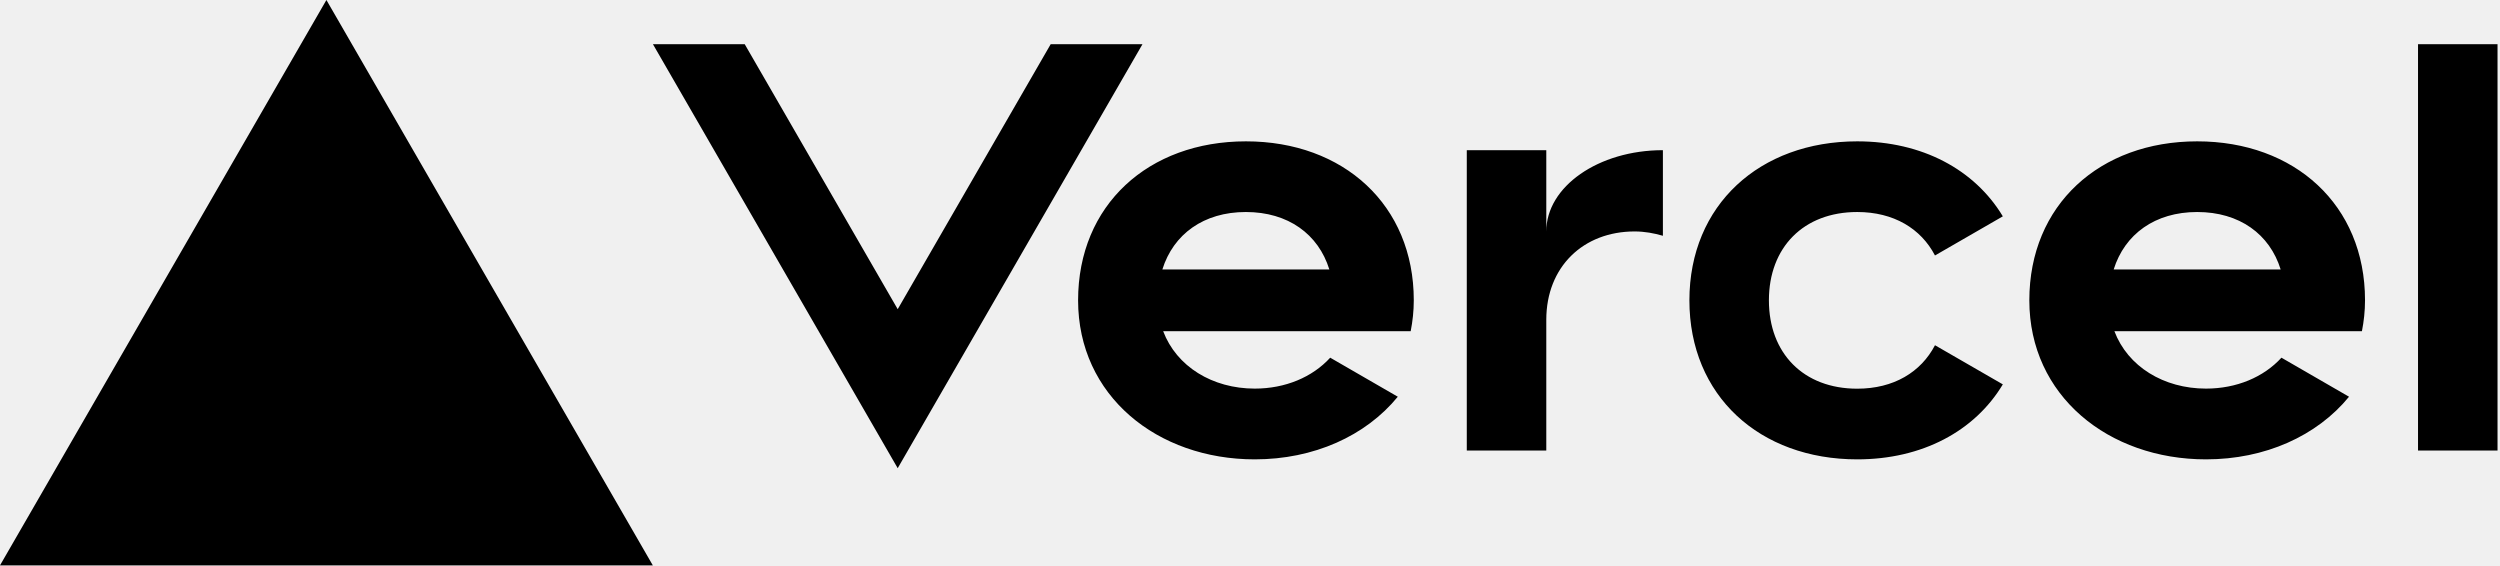
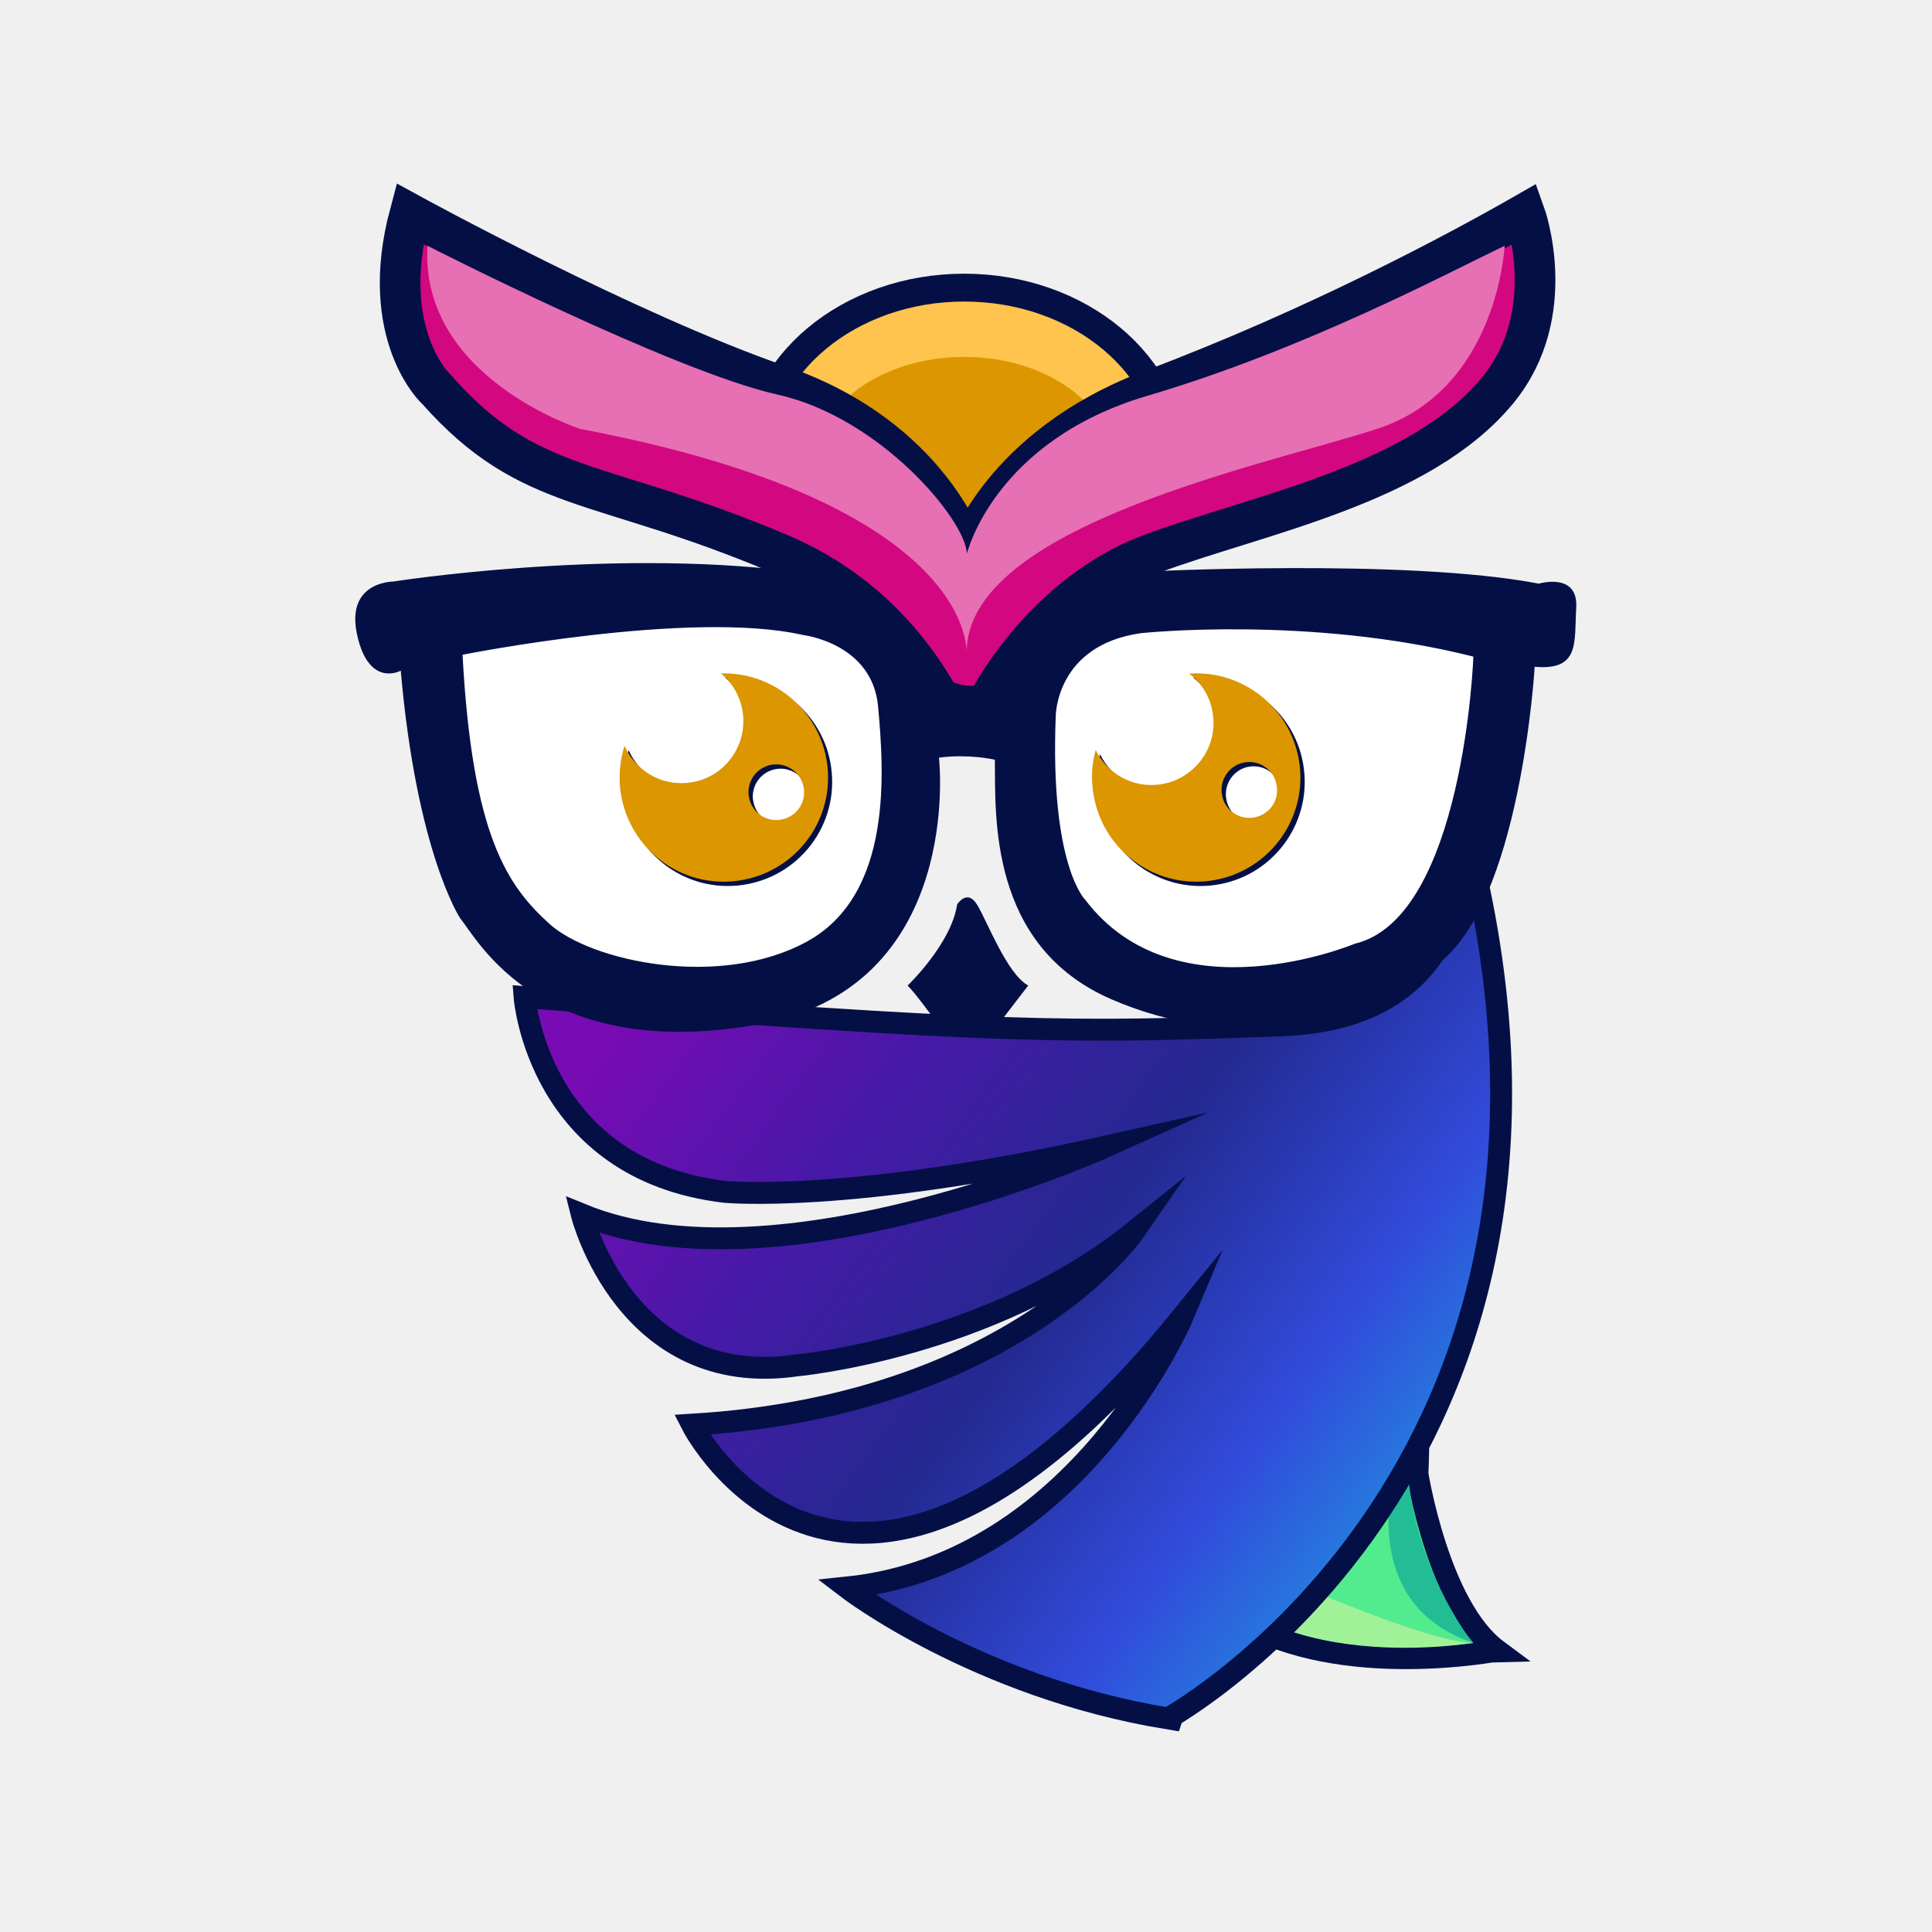
- <svg xmlns="http://www.w3.org/2000/svg" width="283" height="64" viewBox="0 0 283 64" fill="none">
-   <path d="M141.04 16c-11.04 0-19 7.2-19 18s8.96 18 20 18c6.67 0 12.55-2.64 16.19-7.09l-7.65-4.42c-2.02 2.21-5.09 3.5-8.54 3.5-4.79 0-8.86-2.5-10.37-6.5h28.02c.22-1.12.35-2.28.35-3.5 0-10.79-7.96-17.99-19-17.99zm-9.46 14.5c1.25-3.99 4.67-6.5 9.45-6.5 4.79 0 8.21 2.51 9.45 6.5h-18.9zM248.72 16c-11.04 0-19 7.2-19 18s8.96 18 20 18c6.67 0 12.55-2.64 16.19-7.09l-7.65-4.42c-2.02 2.21-5.09 3.5-8.54 3.5-4.79 0-8.86-2.5-10.37-6.5h28.02c.22-1.12.35-2.28.35-3.5 0-10.79-7.96-17.99-19-17.99zm-9.45 14.5c1.25-3.99 4.67-6.5 9.45-6.5 4.79 0 8.21 2.51 9.45 6.5h-18.9zM200.24 34c0 6 3.92 10 10 10 4.12 0 7.21-1.87 8.8-4.92l7.68 4.43c-3.18 5.3-9.14 8.49-16.48 8.49-11.05 0-19-7.2-19-18s7.96-18 19-18c7.34 0 13.29 3.19 16.48 8.49l-7.68 4.43c-1.59-3.05-4.68-4.92-8.8-4.92-6.07 0-10 4-10 10zm82.48-29v46h-9V5h9zM36.95 0L73.9 64H0L36.95 0zm92.38 5l-27.71 48L73.91 5H84.3l17.32 30 17.32-30h10.39zm58.91 12v9.69c-1-.29-2.06-.49-3.2-.49-5.81 0-10 4-10 10V51h-9V17h9v9.2c0-5.08 5.91-9.2 13.2-9.2z" fill="#000" />
+ <svg xmlns="http://www.w3.org/2000/svg" version="1.1" id="Capa_1" x="0px" y="0px" viewBox="0 0 850.4 850.4" style="enable-background:new 0 0 850.4 850.4;" xml:space="preserve">
+   <style type="text/css">
+ 	.st0{display:none;fill:#FFFFFF;}
+ 	.st1{display:none;}
+ 	.st2{display:inline;}
+ 	.st3{fill:#FFFFFF;}
+ 	.st4{fill:#041045;}
+ 	.st5{display:none;fill:#262626;}
+ 	.st6{fill:#52EC8F;stroke:#041045;stroke-width:9.648;stroke-miterlimit:10;}
+ 	.st7{fill:#A1F199;}
+ 	.st8{fill:#23BD95;}
+ 	.st9{fill:#DB9600;}
+ 	
+ 		.st10{fill:url(#SVGID_00000068646049399593789320000000326614521747241868_);stroke:#041045;stroke-width:9.648;stroke-linecap:round;stroke-miterlimit:10;}
+ 	.st11{fill:#FFC44D;stroke:#041045;stroke-width:12.259;stroke-miterlimit:10;}
+ 	.st12{display:none;fill:#EF74B9;stroke:#041045;stroke-width:9.648;stroke-miterlimit:10;}
+ 	.st13{fill:#D30780;stroke:#041045;stroke-width:17.878;stroke-miterlimit:10;}
+ 	.st14{fill:#E76FB3;}
+ 	
+ 		.st15{fill:url(#SVGID_00000085243366900555919290000009852404839371786125_);stroke:#041045;stroke-width:9.648;stroke-linecap:round;stroke-miterlimit:10;}
+ 	.st16{fill:#52EC8F;stroke:#041045;stroke-width:6.392;stroke-miterlimit:10;}
+ 	
+ 		.st17{fill:url(#SVGID_00000012434278169892997200000015940290174894457517_);stroke:#041045;stroke-width:6.392;stroke-linecap:round;stroke-miterlimit:10;}
+ 	.st18{fill:#FFC44D;stroke:#041045;stroke-width:8.121;stroke-miterlimit:10;}
+ 	.st19{display:none;fill:#EF74B9;stroke:#041045;stroke-width:6.392;stroke-miterlimit:10;}
+ 	.st20{fill:#D30780;stroke:#041045;stroke-width:11.844;stroke-miterlimit:10;}
+ 	.st21{display:none;fill:#D20581;}
+ </style>
+   <rect class="st0" width="850.4" height="850.4" />
+   <path class="st3" d="M190,275.1c0,0,155.4-39.9,200,9.4c0,0,28,110.7-29.2,143.1c0,0-86.9,31.1-136.7-14.3  C224.2,413.3,185.9,378.4,190,275.1z" />
+   <path class="st3" d="M454.6,287.6c0,0,39.7-44.8,206.5-12.5c0,0,12.2,100.6-40.8,150.7c0,0-68.2,47.4-153.8-15.3  C466.5,410.5,435.1,329.1,454.6,287.6z" />
+   <g>
+     <g>
+       <path class="st4" d="M399.5,433.8c0,0,19.2-18.3,21.8-35.7c0,0,4.4-7,8.7,0c4.4,7,13.1,30.5,22.6,35.7c0,0-22.4,28.7-26.4,35.7    C426.2,469.5,405.6,439.9,399.5,433.8z" />
+       <path class="st5" d="M216.6,225.6c0,0-11.3-53.1-8.7-101.9c0,0,2.5-3.5,21.3,6.1c0,0,22.2,16.5,44.9,23.5c0,0-15.7-16-14.8-30.2    c0,0,19.2,31.1,53.1,45.9c34,14.8,34,7,61,26.1c0,0-9.5-19.7-61-40.9c0,0,94.1-89.7,228.2,0.9c0,0-46.2,20-63.6,40.9    c0,0,35.7-20,55.7-25.3c0,0,52.3-16,60.1-47.6c0,0-4.4,26-7.8,31.6c0,0,28.1-13.6,38.9-23.2c0,0,14.2-10.8,24.7-8.5    c0,0-3.3,80-11.3,102.5c0,0-181.2-27.4-212.1,48C425.2,273.7,420.4,206.5,216.6,225.6z" />
+       <path class="st6" d="M575.7,461.7c0,0,53.4,79,48.2,187c0,0,9.3,58.6,35.2,77.8C659,726.5,385.3,779.9,575.7,461.7z" />
+       <path class="st7" d="M648.3,723.1c0,0-102.7,18-130-49C518.3,674.1,622.5,723.1,648.3,723.1z" />
+       <path class="st8" d="M648.3,723.1c0,0-32.1-39.3-29-94.9C619.4,628.1,587.9,702.5,648.3,723.1z" />
+       <path class="st4" d="M319.2,298.3c5.4,4.4,9.1,11,9.8,18.6c1.3,15-9.7,28.3-24.8,29.6c-12,1.1-22.9-5.8-27.5-16.3    c-1.8,5.6-2.5,11.7-2,18c2.3,25.2,24.5,43.9,49.8,41.6s43.9-24.5,41.6-49.8C364,315.8,343.2,297.6,319.2,298.3z M344.7,362.8    c-5.4,0.5-10.3-2.6-12.3-7.3c-0.5-1.2-0.8-2.5-1-3.8c-0.6-6.8,4.4-12.7,11.1-13.3c3.4-0.3,6.5,0.8,8.9,2.8c2.4,2,4.1,5,4.4,8.4    C356.4,356.2,351.5,362.2,344.7,362.8z" />
+       <path class="st4" d="M525.3,298.4c5.6,4.2,9.6,10.6,10.5,18.2c2,14.9-8.6,28.6-23.5,30.6c-12,1.6-23.1-4.9-28.1-15.2    c-1.6,5.7-2.1,11.8-1.2,18.1c3.3,25.1,26.3,42.8,51.4,39.5c25.1-3.3,42.8-26.3,39.5-51.4C570.8,314.1,549.3,296.7,525.3,298.4z     M553.4,361.8c-5.4,0.7-10.4-2.2-12.6-6.8c-0.6-1.2-0.9-2.4-1.1-3.8c-0.9-6.7,3.8-12.9,10.5-13.8c3.4-0.4,6.5,0.5,9,2.4    c2.5,1.9,4.3,4.8,4.7,8.2C564.9,354.7,560.2,360.9,553.4,361.8z" />
+       <path class="st9" d="M317.3,296.4c5.4,4.4,9.1,11,9.8,18.6c1.3,15-9.7,28.3-24.7,29.6c-12,1.1-22.9-5.8-27.5-16.3    c-1.8,5.6-2.5,11.7-2,18c2.3,25.2,24.5,43.9,49.8,41.6s43.9-24.5,41.6-49.8C362.1,313.9,341.3,295.7,317.3,296.4z M342.8,360.9    c-5.4,0.5-10.3-2.6-12.3-7.3c-0.5-1.2-0.8-2.5-1-3.8c-0.6-6.8,4.4-12.7,11.1-13.3c3.4-0.3,6.5,0.8,8.9,2.8c2.4,2,4.1,5,4.4,8.4    C354.5,354.3,349.6,360.3,342.8,360.9z" />
+       <path class="st9" d="M523.4,296.5c5.6,4.2,9.6,10.6,10.5,18.2c2,14.9-8.6,28.6-23.5,30.6c-12,1.6-23.1-4.9-28.1-15.2    c-1.6,5.7-2.1,11.8-1.2,18.1c3.3,25.1,26.3,42.8,51.4,39.5s42.8-26.3,39.5-51.4C568.8,312.1,547.4,294.8,523.4,296.5z     M551.5,359.9c-5.4,0.7-10.4-2.2-12.6-6.8c-0.6-1.2-0.9-2.4-1.1-3.8c-0.9-6.7,3.8-12.9,10.5-13.8c3.4-0.4,6.5,0.5,9,2.4    c2.5,1.9,4.3,4.8,4.7,8.2C563,352.8,558.3,359,551.5,359.9z" />
+       <linearGradient id="SVGID_00000046326601447864269420000010434916563811570591_" gradientUnits="userSpaceOnUse" x1="317.775" y1="388.298" x2="677.679" y2="654.075">
+         <stop offset="0" style="stop-color:#780BB4" />
+         <stop offset="0.25" style="stop-color:#4719A8" />
+         <stop offset="0.5" style="stop-color:#232990" />
+         <stop offset="0.75" style="stop-color:#314BDB" />
+         <stop offset="1" style="stop-color:#1DA0E1" />
+       </linearGradient>
+       <path style="fill:url(#SVGID_00000046326601447864269420000010434916563811570591_);stroke:#041045;stroke-width:9.648;stroke-linecap:round;stroke-miterlimit:10;" d="    M643,358.5c0,0,15.8,89.3-78.8,92.8s-120.4,3.8-333.3-12.4c0,0,5.8,75.9,88.1,85.7c0,0,54.7,5.4,167.7-19.9    c0,0-144.5,65.2-230.6,29.9c0,0,19.4,77.3,94.6,66.4c0,0,84.8-7.7,148.5-58.9c0,0-52.9,76.5-194.6,85c0,0,68.3,134,216-47.7    c0,0-45.9,108.9-147.9,119.4c0,0,57,43.8,141.4,57.6C514.1,756.3,721.5,642.7,643,358.5z" />
+       <ellipse class="st11" cx="424.4" cy="202.9" rx="91.7" ry="76.3" />
+       <ellipse class="st9" cx="424.4" cy="204.6" rx="65.6" ry="47.5" />
+       <path class="st12" d="M216.6,225.6c0,0,187.1-20.2,208.6,48c0,0,20.6-72.5,212.1-48c0,0,6.8-11.6,11.3-102.5c0,0-9.1-3.2-24.7,8.5    c0,0-26.6,18.4-38.9,23.2c0,0,7.7-17.6,7.8-31.6c0,0-18.4,38.5-60.1,47.6c0,0-23.3,6.5-55.7,25.3c0,0-43.1,15.8-51.8,48.6    c0,0-13-29-51.8-49.5c0,0-15.9-13.1-40-18.2c0,0-43-15.9-70.9-58.8c0,0,0.2,18.9,11.7,35.2c0,0-20.2-6.8-44.9-23.5    c0,0-14.9-8.2-21.3-6.1C207.9,123.7,203.5,158.6,216.6,225.6z" />
+       <g>
+         <path class="st13" d="M180.4,94.1c0,0,95.6,52.4,162.8,75.6s82.5,74.1,82.5,74.1s14.9-47.1,81.1-72.1     c72.3-27.2,135.1-60.8,164.4-77.6c0,0,15.8,43.8-11.9,77.6c-34.1,41.6-105.2,54.6-152.5,72.1c-40.2,14.8-67.8,53-77.5,76.8     c-1.8,4.3-7.5,4.4-9.3,0.1c-9-20.7-30.7-57.4-76.7-76.9c-79.1-33.6-110.1-26-150.9-72.1C192.2,171.7,166.1,147.5,180.4,94.1z" />
+         <path class="st14" d="M255.4,188.8c0,0-70.8-22.7-67.2-80.6c0,0,108.3,55.3,154.1,65.5c45,10,82.7,55,83.3,70     c0,0,11.9-49.6,79.5-69.5c70.1-20.7,132.7-54.4,157.2-66c0,0-2.9,63.3-56.2,80.6c-48.2,15.7-181.1,42.6-180.6,98.6     C425.1,288.8,432.8,222.3,255.4,188.8" />
+       </g>
+       <path class="st4" d="M677.3,256.9c-58.4-11.3-176-5.2-176-5.2c-44.4,9.6-42.7,20-58.3,40.9c-15.7,20.9-34,0-34,0    c-11.3-35.7-60.1-41.1-60.1-41.1c-81.9-10.3-176,4.5-176,4.5s-20.9,0-15.7,23.5c5.2,23.5,19.2,15.7,19.2,15.7    c7,80.1,26.1,108.9,26.1,108.9c7.8,9.6,35.3,63.1,129.8,47.1c92.8-15.7,81-117.7,81-117.7c13.1-1.8,24.6,0.9,24.6,0.9    c0.3,24.7-2.8,81.9,51.2,105.4c54,23.5,106.3,10.7,142.8-14.8c37.5-26.1,43.6-131.5,43.6-131.5c20,1.7,17.4-10.5,18.3-26.1    C694.7,251.7,677.3,256.9,677.3,256.9z M355.1,414.5c-38.3,20.9-94.9,8.7-113.2-7.8c-18.3-16.6-34-38.3-38.3-118.5    c0,0,100.2-20,149.8-8.7c0,0,30.5,3.5,33.1,31.4C389,338.7,393.4,393.6,355.1,414.5z M596.3,415.4c0,0-78.7,33.1-118.5-19.2    c0,0-15.7-14.8-13.1-81c0,0,0-31.2,37.5-36.5c0,0,74-7.9,146.3,10.3C648.6,289.1,644.2,404.1,596.3,415.4z" />
+     </g>
+   </g>
</svg>
